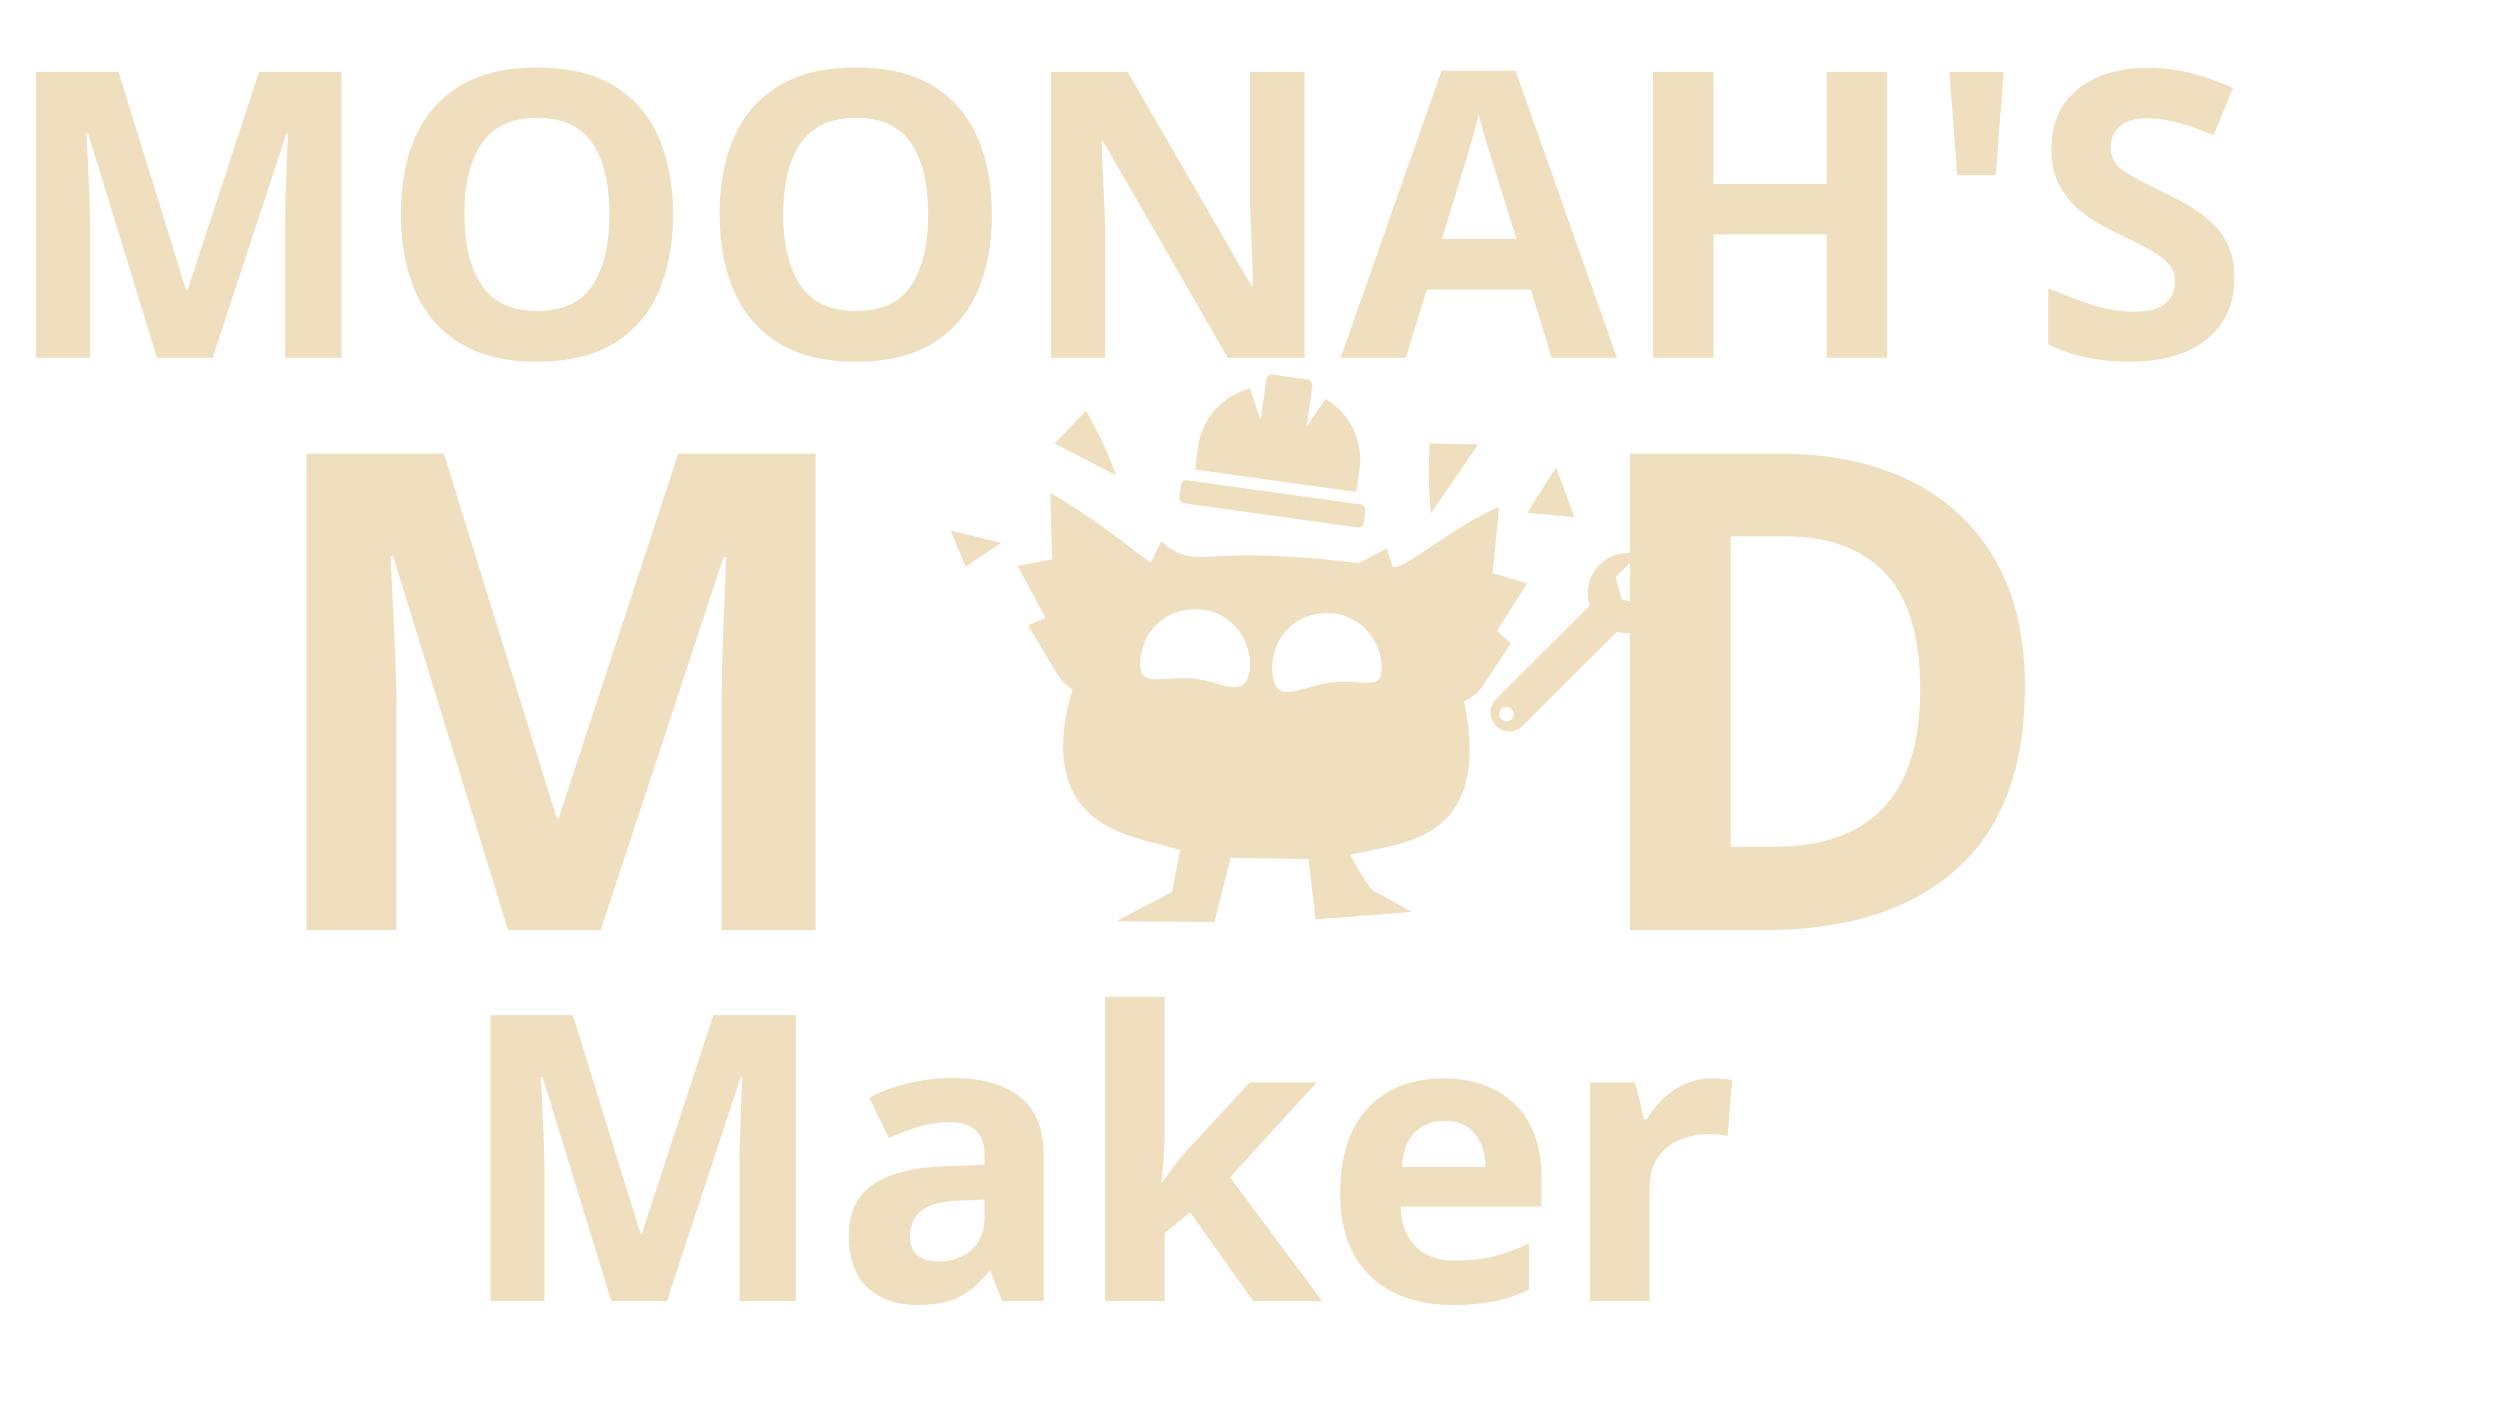
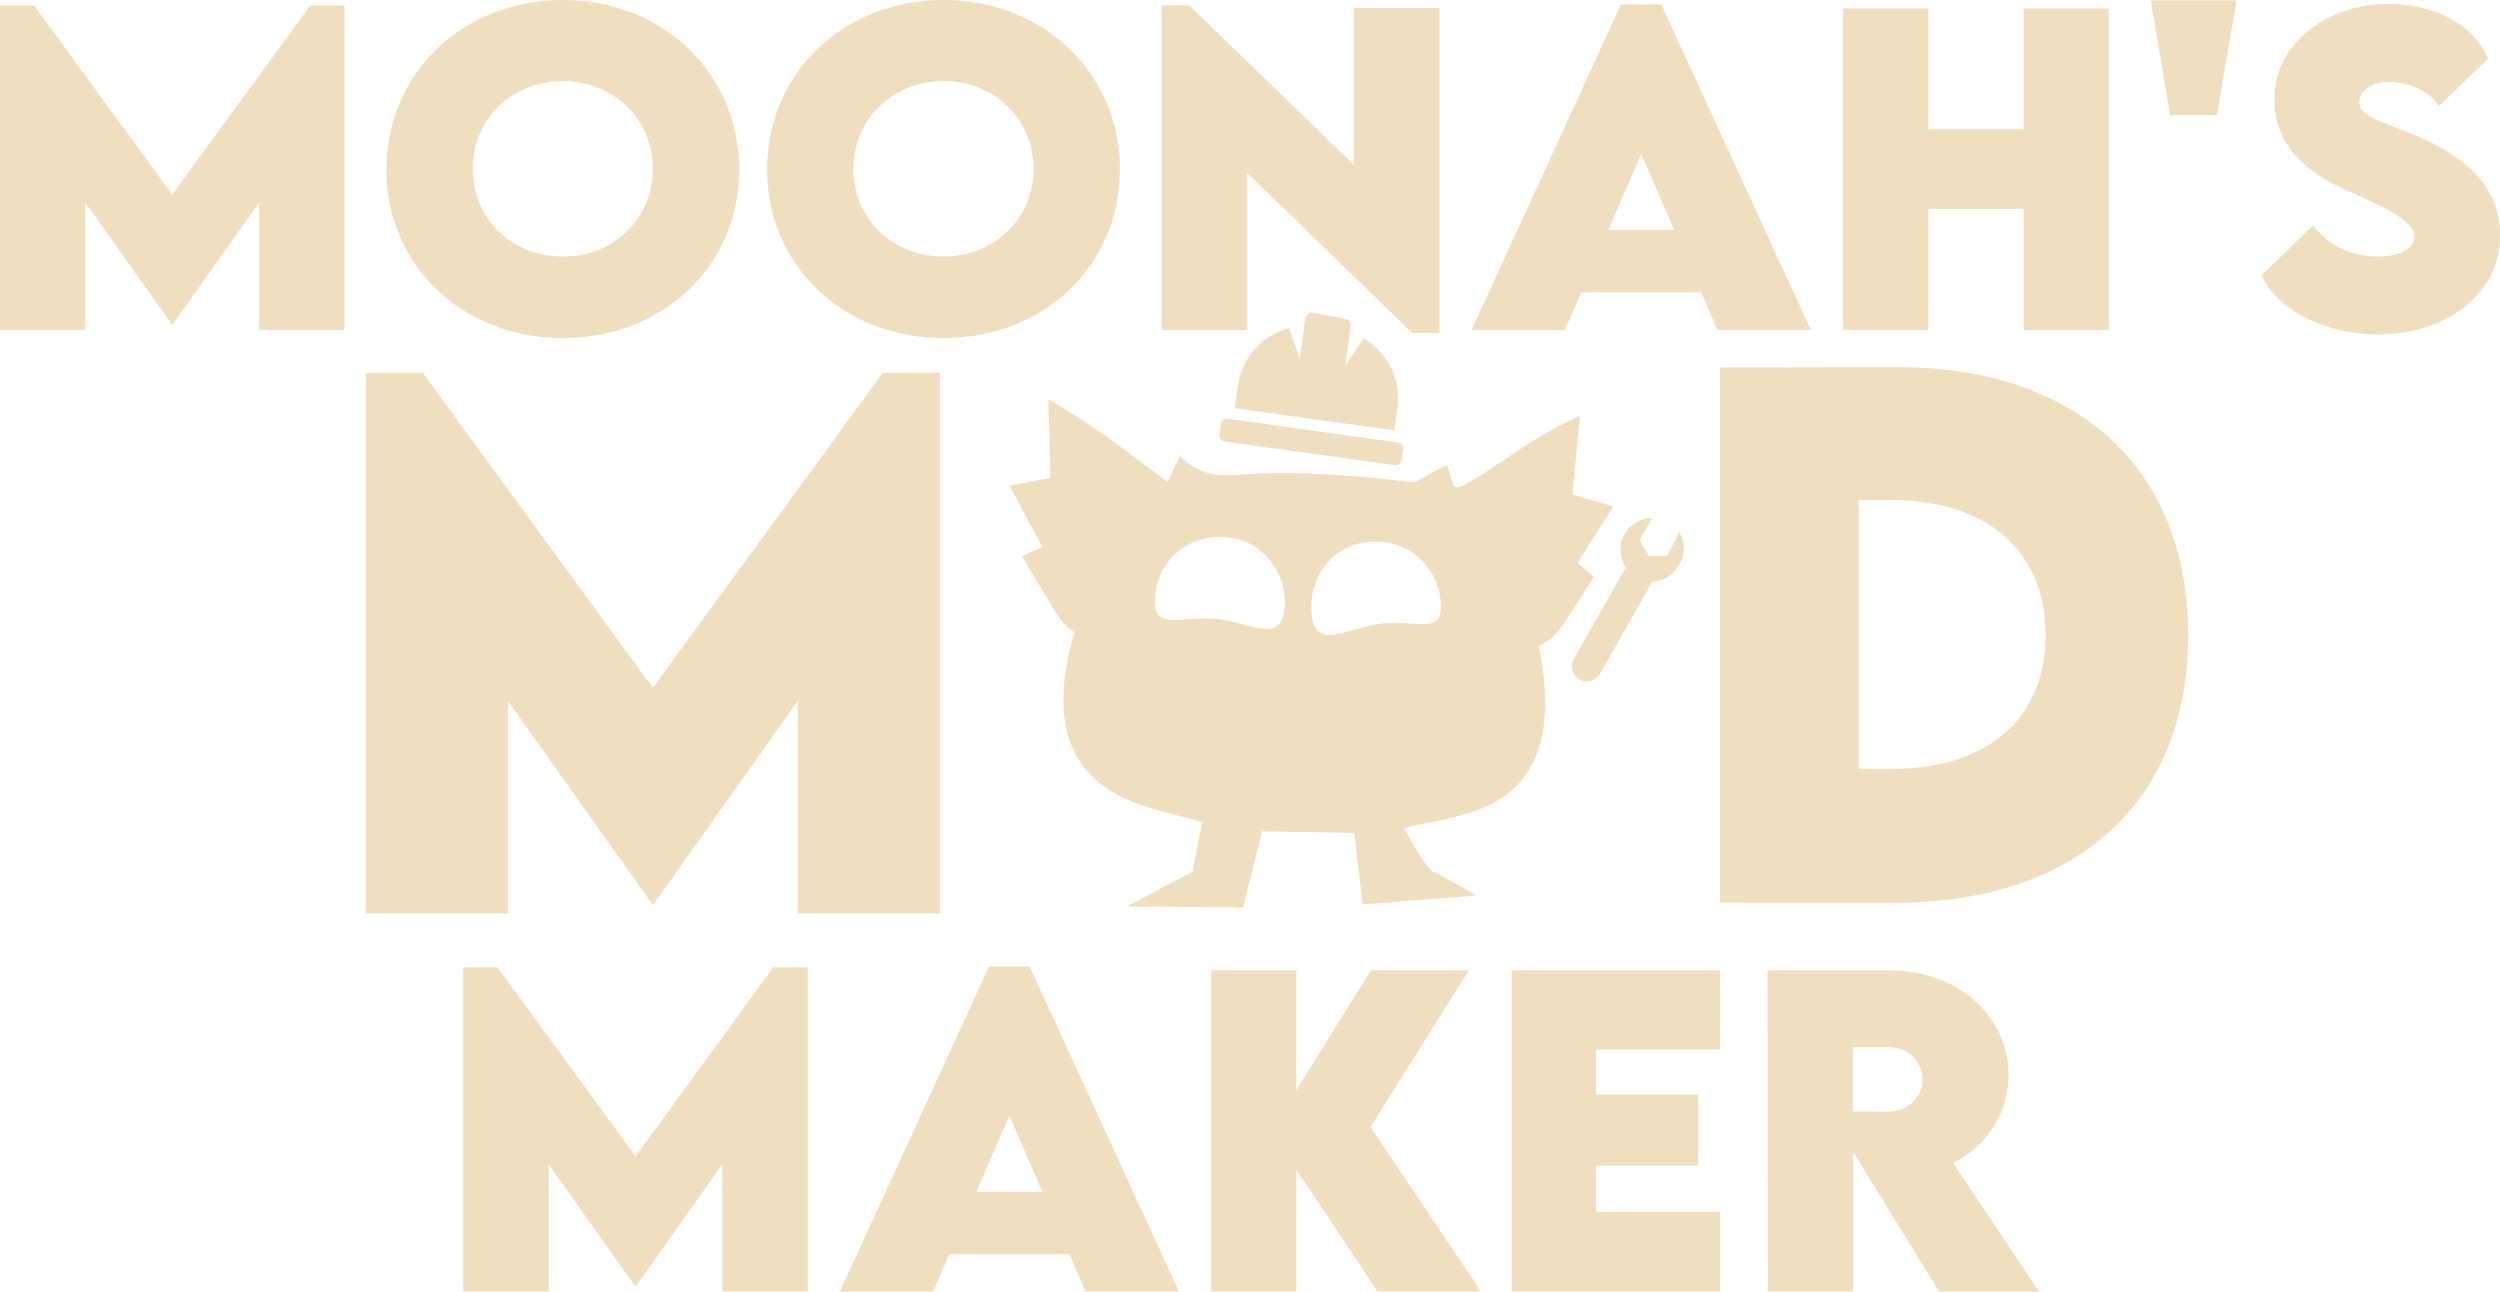
- <svg xmlns="http://www.w3.org/2000/svg" id="Layer_2" data-name="Layer 2" viewBox="0 0 374.6 213.06">
+ <svg xmlns="http://www.w3.org/2000/svg" id="Layer_2" data-name="Layer 2" viewBox="0 0 367.41 189.83">
  <defs>
    <style>
-       .cls-1, .cls-2, .cls-3 {
+       .cls-1 {
        fill: #f0dfbf;
-       }
- 
-       .cls-2 {
-         font-size: 100px;
-       }
- 
-       .cls-2, .cls-3 {
-         font-family: LEMONMILK-Bold, 'LEMON MILK';
-         font-weight: 700;
-       }
- 
-       .cls-3 {
-         font-size: 60px;
      }
    </style>
  </defs>
  <g id="Layer_1-2" data-name="Layer 1">
-     <text class="cls-2" transform="translate(36.92 139.37)">
-       <tspan x="0" y="0" xml:space="preserve">M    D</tspan>
-     </text>
    <g>
-       <path class="cls-1" d="M175.62,133.62l1.22-6.26c-5.57-1.59-10.65-2.28-14.27-6.14-4.54-4.84-3.56-12.46-1.86-17.86-1.38-.92-2.05-1.92-2.88-3.32l-3.76-6.33,2.56-1.16-4.17-7.78,5.19-.95-.27-9.97c3.47,2.04,6.32,3.92,9.38,6.22l5.69,4.27,1.54-3.28c2.11,2.05,4.18,2.58,7.07,2.37,7.62-.56,15.01.04,22.59.95l4.13-2.23.85,2.61c.54,1.66,9.17-6.06,15.99-8.79l-.95,9.92,5.16,1.53-4.52,7.11,2.07,1.83-3.79,5.82c-.88,1.35-1.67,2.21-3.21,2.92,1.26,6,1.76,13.98-3.59,18.39-3.64,3-8.5,3.47-13.46,4.6l1.15,2.08c.37.67,2.19,3.75,2.95,3.61l5.09,2.87-14.4,1.11-1.06-9.02-11.67-.21-2.41,9.63-14.71-.13,8.34-4.39ZM198.03,91.9c-5.23.43-7.96,5.17-7.31,9.47.66,4.42,4.7,1.21,9.25.83s7.49,1.61,7.02-2.94c-.42-4.14-3.96-7.77-8.96-7.36ZM180,91.34c-5.17-.46-8.96,3.13-9.15,7.84-.17,4.01,3.18,2.09,7.83,2.48,4.14.34,7.97,3.4,8.57-1.3.49-3.83-2.27-8.58-7.24-9.02Z" />
-       <path class="cls-1" d="M221.48,66.6l-7.07,10.32c-.42-4.33-.36-6.65-.2-10.49l7.27.17Z" />
-       <path class="cls-1" d="M167.23,71.21l-9.23-4.76,4.75-4.92c2.16,4.1,2.51,4.4,4.48,9.67Z" />
-       <polygon class="cls-1" points="235.91 77.5 228.84 76.83 233.16 70.03 235.91 77.5" />
-       <polygon class="cls-1" points="150.03 81.34 144.69 84.88 142.43 79.49 150.03 81.34" />
-       <g id="SVGRepo_iconCarrier" data-name="SVGRepo iconCarrier">
-         <path class="cls-1" d="M242.21,94.77l.1-.11c2.02.57,4.28.06,5.87-1.53,1.58-1.58,2.1-3.81,1.55-5.82l-3.41,3.4-3.33-.9-.89-3.34,3.41-3.4c-2.01-.54-4.24-.03-5.83,1.55-1.66,1.65-2.15,4.04-1.47,6.12l-.02.02-14.02,13.99c-.55.55-.83,1.28-.84,2s.28,1.45.83,2.01c1.1,1.11,2.9,1.11,4.01,0l14.02-13.99ZM224.65,107c0-.6.49-1.08,1.09-1.08s1.08.49,1.08,1.08-.48,1.08-1.09,1.08c-.6,0-1.08-.48-1.08-1.09Z" />
+       <g>
+         <path class="cls-1" d="M138.13,54.8v79.44h-20.9v-31.2l-21.19,29.88h-.15l-21.24-29.88v31.2h-20.9V54.8h8.4l33.79,46.29,33.79-46.29h8.4Z" />
+         <path class="cls-1" d="M321.59,93.41c0,24.41-16.36,39.26-43.12,39.26h-25.68V54l25.68-.05c26.76-.1,43.12,14.84,43.12,39.45ZM300.64,93.36c0-12.35-8.59-19.87-22.71-19.87h-4.79v39.5h4.98c13.96,0,22.51-7.42,22.51-19.63Z" />
      </g>
-       <path class="cls-1" d="M203.72,70.27c.6-4.34-1.54-8.42-5.1-10.49l-2.82,4.1.84-6.05c.07-.48-.27-.92-.74-.98l-5.19-.72c-.48-.07-.92.27-.98.74l-.84,6.05-1.59-4.72c-3.99,1.02-7.17,4.36-7.77,8.7l-.48,3.46,24.2,3.37.48-3.46ZM203.86,75.58l-25.93-3.61c-.48-.07-.92.27-.98.74l-.24,1.73c-.07.48.27.92.74.98l25.93,3.61c.48.07.92-.27.98-.74l.24-1.73c.07-.48-.27-.92-.74-.98Z" />
+       <g>
+         <path class="cls-1" d="M175.27,128.1l1.42-7.27c-6.47-1.84-12.38-2.65-16.59-7.13-5.28-5.62-4.14-14.48-2.17-20.75-1.6-1.07-2.38-2.23-3.35-3.86l-4.37-7.35,2.98-1.35-4.84-9.04,6.03-1.11-.31-11.58c4.04,2.37,7.34,4.56,10.9,7.22l6.62,4.96,1.79-3.81c2.46,2.39,4.86,3,8.21,2.76,8.86-.65,17.44.05,26.24,1.11l4.8-2.59.99,3.04c.63,1.93,10.65-7.04,18.58-10.22l-1.1,11.53,6,1.77-5.25,8.26,2.41,2.12-4.4,6.76c-1.02,1.57-1.94,2.56-3.73,3.39,1.46,6.97,2.04,16.24-4.17,21.37-4.22,3.49-9.88,4.04-15.64,5.34l1.34,2.41c.43.78,2.55,4.35,3.43,4.2l5.92,3.33-16.74,1.29-1.23-10.48-13.56-.25-2.8,11.19-17.09-.15,9.69-5.1ZM201.31,79.62c-6.08.5-9.25,6-8.5,11.01.77,5.14,5.46,1.4,10.74.96s8.7,1.87,8.16-3.41c-.49-4.81-4.6-9.03-10.41-8.55ZM180.36,78.97c-6.01-.53-10.41,3.63-10.64,9.11-.19,4.66,3.7,2.43,9.09,2.88,4.81.4,9.26,3.95,9.95-1.51.57-4.45-2.64-9.97-8.41-10.48Z" />
+         <g id="SVGRepo_iconCarrier" data-name="SVGRepo iconCarrier">
+           <path class="cls-1" d="M242.76,85.61l.05-.11c1.64,0,3.17-1.06,4.04-2.59.86-1.51.78-3.3-.04-4.7l-1.79,3.48-2.69.02-1.36-2.32,1.85-3.27c-1.62,0-3.2.86-4.06,2.37-.9,1.59-.77,3.48.17,4.91v.02s-7.64,13.43-7.64,13.43c-.3.53-.36,1.13-.21,1.68s.51,1.03,1.04,1.34c1.06.6,2.41.23,3.02-.83l7.63-13.44Z" />
+         </g>
+         <path class="cls-1" d="M205.37,59.9c.58-4.2-1.49-8.15-4.94-10.16l-2.73,3.97.82-5.86c.06-.46-.26-.89-.72-.95l-5.02-.97c-.46-.06-.89.53-.95,1l-.82,5.86-1.54-4.57c-3.87.99-6.94,4.22-7.53,8.42l-.47,3.35,23.43,3.26.47-3.35ZM205.51,65.04l-25.11-3.5c-.46-.06-.89.26-.95.72l-.23,1.67c-.06.46.26.89.72.95l25.11,3.5c.46.06.89-.26.95-.72l.23-1.67c.06-.46-.26-.89-.72-.95Z" />
+       </g>
+       <g>
+         <path class="cls-1" d="M50.62.82v47.67h-12.54v-18.72l-12.71,17.93h-.09l-12.74-17.93v18.72H0V.82h5.04l20.27,27.77L45.59.82h5.04Z" />
+         <path class="cls-1" d="M56.78,24.93c0-14.18,11.25-24.93,25.93-24.93s25.93,10.75,25.93,24.93-11.25,24.76-25.96,24.76-25.9-10.69-25.9-24.76ZM95.95,24.84c0-7.29-5.74-12.92-13.24-12.92s-13.24,5.62-13.24,12.92,5.74,12.86,13.24,12.86,13.24-5.6,13.24-12.86Z" />
+         <path class="cls-1" d="M112.73,24.93c0-14.18,11.25-24.93,25.93-24.93s25.93,10.75,25.93,24.93-11.25,24.76-25.96,24.76-25.9-10.69-25.9-24.76ZM151.9,24.84c0-7.29-5.74-12.92-13.24-12.92s-13.24,5.62-13.24,12.92,5.74,12.86,13.24,12.86,13.24-5.6,13.24-12.86Z" />
+         <path class="cls-1" d="M211.55,1.2v47.75h-3.98l-24.29-23.53v23.09h-12.54V.79h4.04l24.2,23.44V1.2h12.57Z" />
+         <path class="cls-1" d="M250.02,42.98h-17.64l-2.4,5.51h-13.71L238.21.67h5.95l21.97,47.81h-13.74l-2.37-5.51ZM246.04,33.81l-4.83-11.19-4.86,11.19h9.7Z" />
+         <path class="cls-1" d="M309.93,1.26v47.23h-12.51v-17.78h-14.03v17.78h-12.54V1.26h12.54v17.72h14.03V1.26h12.51Z" />
+         <path class="cls-1" d="M316.08.06h12.6l-2.87,16.85h-6.88L316.08.06Z" />
+         <path class="cls-1" d="M332.37,40.49l7.59-7.44c1.96,2.9,5.62,4.66,9.58,4.66,2.67,0,5.27-.97,5.27-2.9,0-2.43-4.83-4.57-9.46-6.62-5.98-2.58-11.1-6.5-11.1-13.62,0-8.17,7.76-14,16.73-14,7.21,0,12.83,3.4,14.68,8.06l-7.24,6.97c-1.41-2.49-5.04-3.57-7.29-3.57-2.58,0-4.42,1.32-4.42,2.93,0,2.17,3.34,2.87,8.44,5.01,7.38,3.11,12.28,7.62,12.28,14.59,0,8.99-8.38,14.59-17.84,14.59-7.76,0-14.82-3.43-17.2-8.64Z" />
+       </g>
+       <g>
+         <path class="cls-1" d="M118.7,142.16v47.67h-12.54v-18.72l-12.71,17.93h-.09l-12.74-17.93v18.72h-12.54v-47.67h5.04l20.27,27.77,20.27-27.77h5.04Z" />
+         <path class="cls-1" d="M157.17,184.32h-17.64l-2.4,5.51h-13.71l21.94-47.81h5.95l21.97,47.81h-13.74l-2.37-5.51ZM153.18,175.15l-4.83-11.19-4.86,11.19h9.7Z" />
+         <path class="cls-1" d="M202.46,189.83l-11.95-17.96v17.96h-12.51v-47.23h12.51v17.61l10.96-17.61h14.41l-14.47,23.03,16.26,24.2h-15.21Z" />
+         <path class="cls-1" d="M234.57,154.26v6.59h15v10.46h-15v6.77h18.22v11.75h-30.62v-47.23h30.62v11.66h-18.22Z" />
+         <path class="cls-1" d="M284.99,189.83l-12.63-20.51v20.51h-12.54l-.06-47.23h17.93c10.2,0,17.49,6.88,17.49,15.35,0,5.89-3.54,10.81-8.17,12.92l12.66,18.96h-14.68ZM272.3,163.34l5.13.03c2.67.03,5.1-1.85,5.1-4.75s-2.46-4.75-5.1-4.75h-5.13v9.46Z" />
+       </g>
    </g>
-     <text class="cls-3" transform="translate(0 53.61)">
-       <tspan x="0" y="0">MOONAH'S</tspan>
-     </text>
-     <text class="cls-3" transform="translate(68.08 194.95)">
-       <tspan x="0" y="0">Maker</tspan>
-     </text>
  </g>
</svg>
